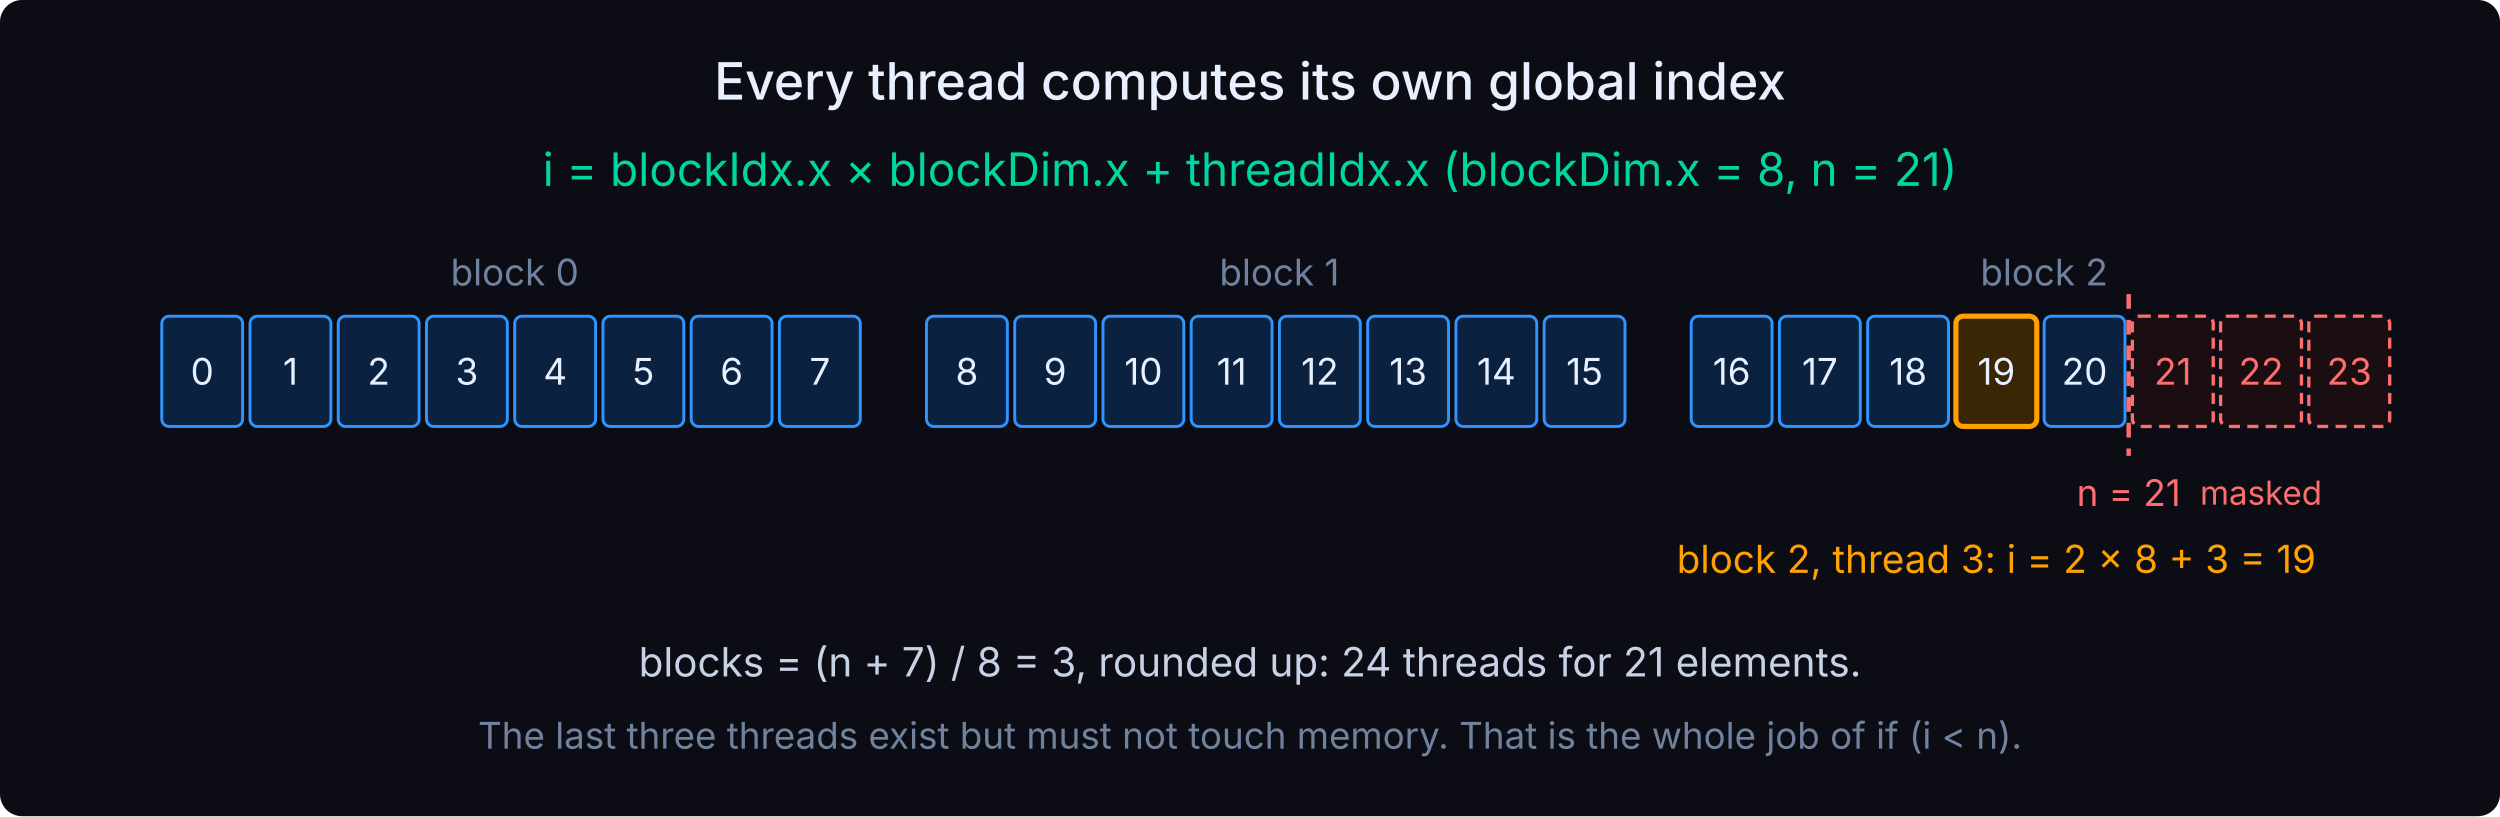
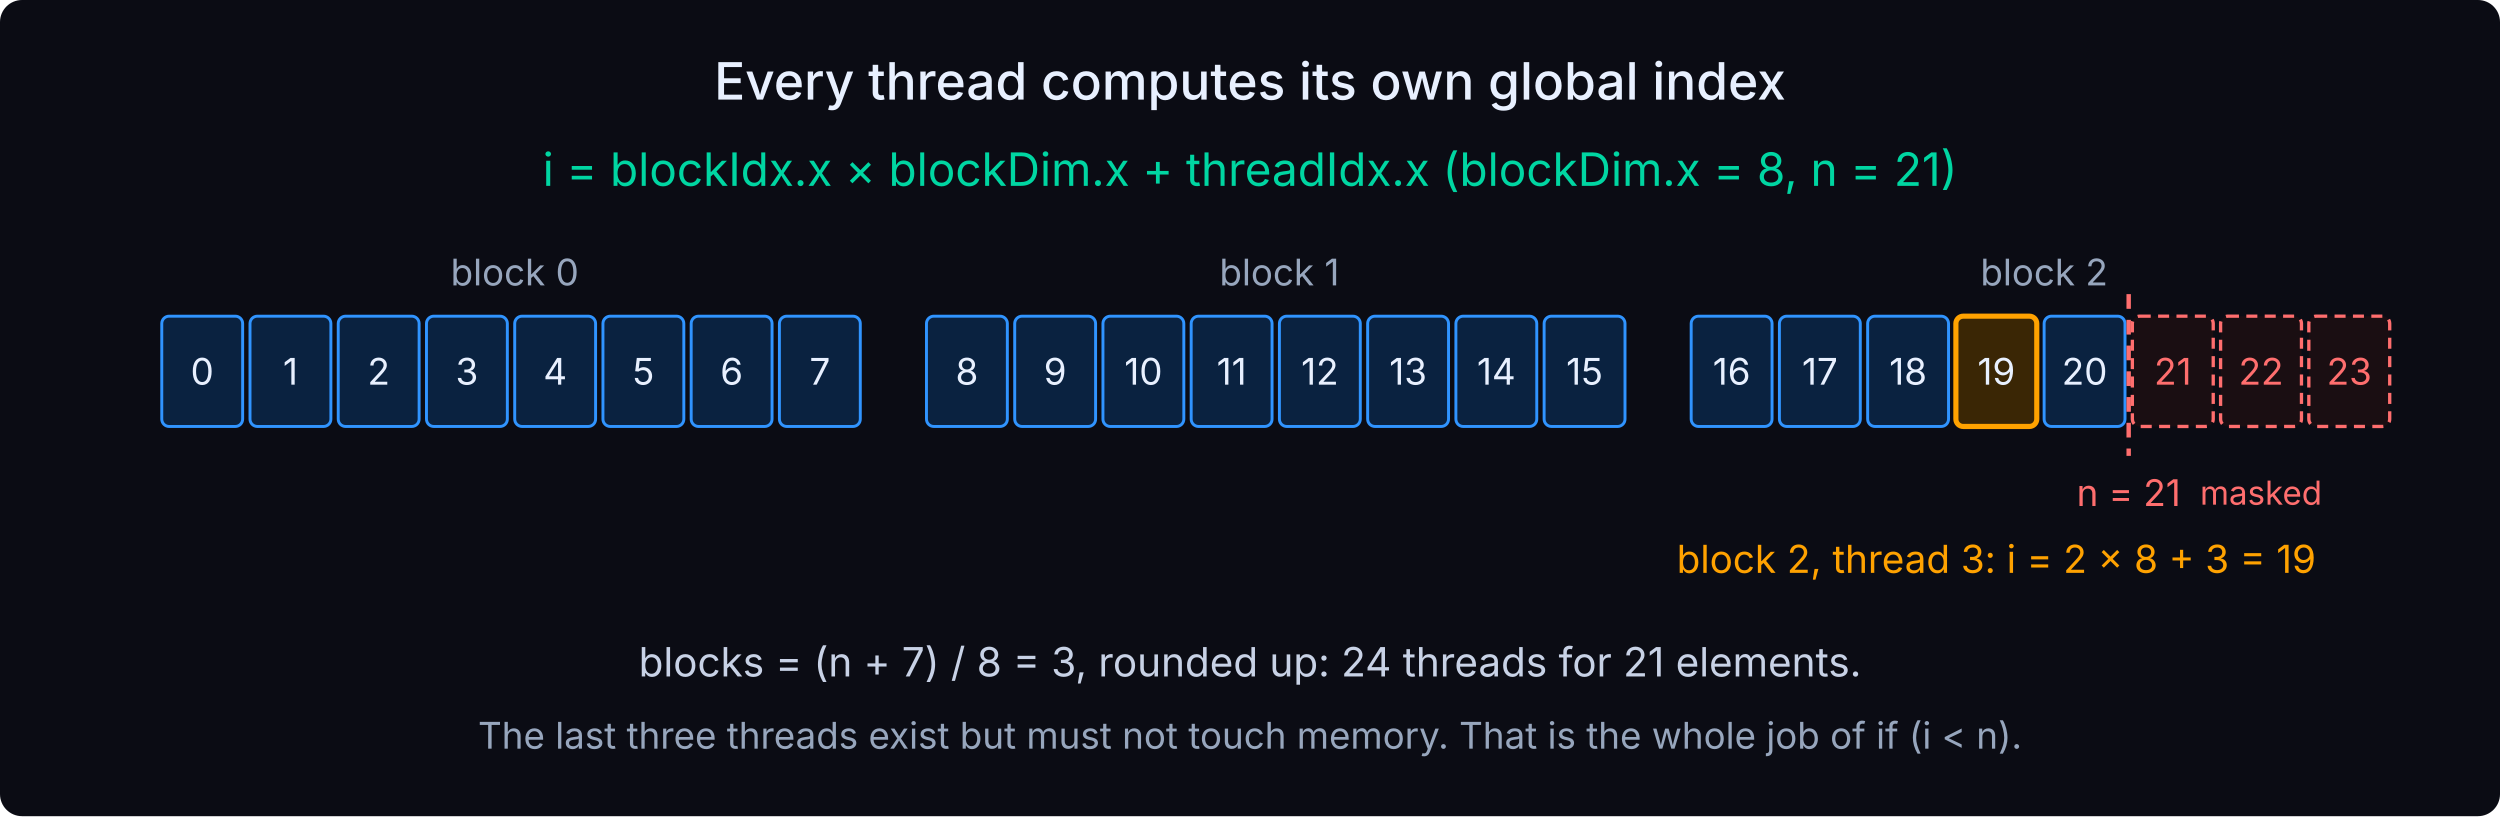
<svg xmlns="http://www.w3.org/2000/svg" width="100%" viewBox="0 0 680 222">
  <style>
  text { font-family: -apple-system, BlinkMacSystemFont, 'Segoe UI', sans-serif; dominant-baseline: central; }
  .title { fill: #e8f0ff; font-size: 14px; font-weight: 500; }
-   .mut { fill: #70829e; font-size: 10px; }
+   .mut { fill: #97a6bd; font-size: 10px; }
  .lbl { fill: #c8d2e6; font-size: 11px; }
  .c { fill: rgb(10,34,64); stroke: rgb(48,148,255); stroke-width: 0.8; }
  .hi { fill: rgb(58,38,5); stroke: rgb(255,162,0); stroke-width: 1.4; }
  .off { fill: #1a0e12; stroke: rgb(255,110,110); stroke-width: 0.9; stroke-dasharray: 3 2; }
  .n { fill: #e8f0ff; font-size: 10px; }
  .no { fill: rgb(255,110,110); font-size: 10px; }
</style>
  <rect width="100%" height="100%" fill="#0b0c14" rx="6" />
  <text x="340" y="22" text-anchor="middle" class="title">Every thread computes its own global index</text>
  <text x="340" y="46" text-anchor="middle" style="fill: rgb(0,214,162); font-size: 12.5px;">i = blockIdx.x × blockDim.x + threadIdx.x       (blockDim.x = 8, n = 21)</text>
  <text x="140" y="74" text-anchor="middle" class="mut">block 0</text>
  <text x="348" y="74" text-anchor="middle" class="mut">block 1</text>
  <text x="556" y="74" text-anchor="middle" class="mut">block 2</text>
  <g>
    <rect x="44" y="86" width="22" height="30" rx="2" class="c" />
    <text x="55" y="101" text-anchor="middle" class="n">0</text>
    <rect x="68" y="86" width="22" height="30" rx="2" class="c" />
    <text x="79" y="101" text-anchor="middle" class="n">1</text>
    <rect x="92" y="86" width="22" height="30" rx="2" class="c" />
    <text x="103" y="101" text-anchor="middle" class="n">2</text>
    <rect x="116" y="86" width="22" height="30" rx="2" class="c" />
    <text x="127" y="101" text-anchor="middle" class="n">3</text>
    <rect x="140" y="86" width="22" height="30" rx="2" class="c" />
    <text x="151" y="101" text-anchor="middle" class="n">4</text>
    <rect x="164" y="86" width="22" height="30" rx="2" class="c" />
    <text x="175" y="101" text-anchor="middle" class="n">5</text>
    <rect x="188" y="86" width="22" height="30" rx="2" class="c" />
    <text x="199" y="101" text-anchor="middle" class="n">6</text>
    <rect x="212" y="86" width="22" height="30" rx="2" class="c" />
    <text x="223" y="101" text-anchor="middle" class="n">7</text>
    <rect x="252" y="86" width="22" height="30" rx="2" class="c" />
    <text x="263" y="101" text-anchor="middle" class="n">8</text>
    <rect x="276" y="86" width="22" height="30" rx="2" class="c" />
    <text x="287" y="101" text-anchor="middle" class="n">9</text>
    <rect x="300" y="86" width="22" height="30" rx="2" class="c" />
    <text x="311" y="101" text-anchor="middle" class="n">10</text>
    <rect x="324" y="86" width="22" height="30" rx="2" class="c" />
    <text x="335" y="101" text-anchor="middle" class="n">11</text>
    <rect x="348" y="86" width="22" height="30" rx="2" class="c" />
    <text x="359" y="101" text-anchor="middle" class="n">12</text>
    <rect x="372" y="86" width="22" height="30" rx="2" class="c" />
    <text x="383" y="101" text-anchor="middle" class="n">13</text>
    <rect x="396" y="86" width="22" height="30" rx="2" class="c" />
    <text x="407" y="101" text-anchor="middle" class="n">14</text>
    <rect x="420" y="86" width="22" height="30" rx="2" class="c" />
    <text x="431" y="101" text-anchor="middle" class="n">15</text>
    <rect x="460" y="86" width="22" height="30" rx="2" class="c" />
    <text x="471" y="101" text-anchor="middle" class="n">16</text>
    <rect x="484" y="86" width="22" height="30" rx="2" class="c" />
    <text x="495" y="101" text-anchor="middle" class="n">17</text>
    <rect x="508" y="86" width="22" height="30" rx="2" class="c" />
    <text x="519" y="101" text-anchor="middle" class="n">18</text>
    <rect x="532" y="86" width="22" height="30" rx="2" class="hi" />
    <text x="543" y="101" text-anchor="middle" class="n">19</text>
    <rect x="556" y="86" width="22" height="30" rx="2" class="c" />
    <text x="567" y="101" text-anchor="middle" class="n">20</text>
    <rect x="580" y="86" width="22" height="30" rx="2" class="off" />
    <text x="591" y="101" text-anchor="middle" class="no">21</text>
    <rect x="604" y="86" width="22" height="30" rx="2" class="off" />
    <text x="615" y="101" text-anchor="middle" class="no">22</text>
    <rect x="628" y="86" width="22" height="30" rx="2" class="off" />
    <text x="639" y="101" text-anchor="middle" class="no">23</text>
  </g>
  <line x1="579" y1="80" x2="579" y2="124" stroke="rgb(255,110,110)" stroke-width="1.2" stroke-dasharray="4 3" />
  <text x="579" y="134" text-anchor="middle" style="fill: rgb(255,110,110); font-size: 10px;">n = 21</text>
  <text x="615" y="134" text-anchor="middle" style="fill: rgb(255,110,110); font-size: 9px;">masked</text>
  <text x="543" y="152" text-anchor="middle" style="fill: rgb(255,162,0); font-size: 10.5px;">block 2, thread 3: i = 2 × 8 + 3 = 19</text>
  <text x="340" y="180" text-anchor="middle" class="lbl">blocks = (n + 7) / 8 = 3, rounded up: 24 threads for 21 elements.</text>
  <text x="340" y="200" text-anchor="middle" class="mut">The last three threads exist but must not touch memory. That is the whole job of if (i &lt; n).</text>
</svg>
